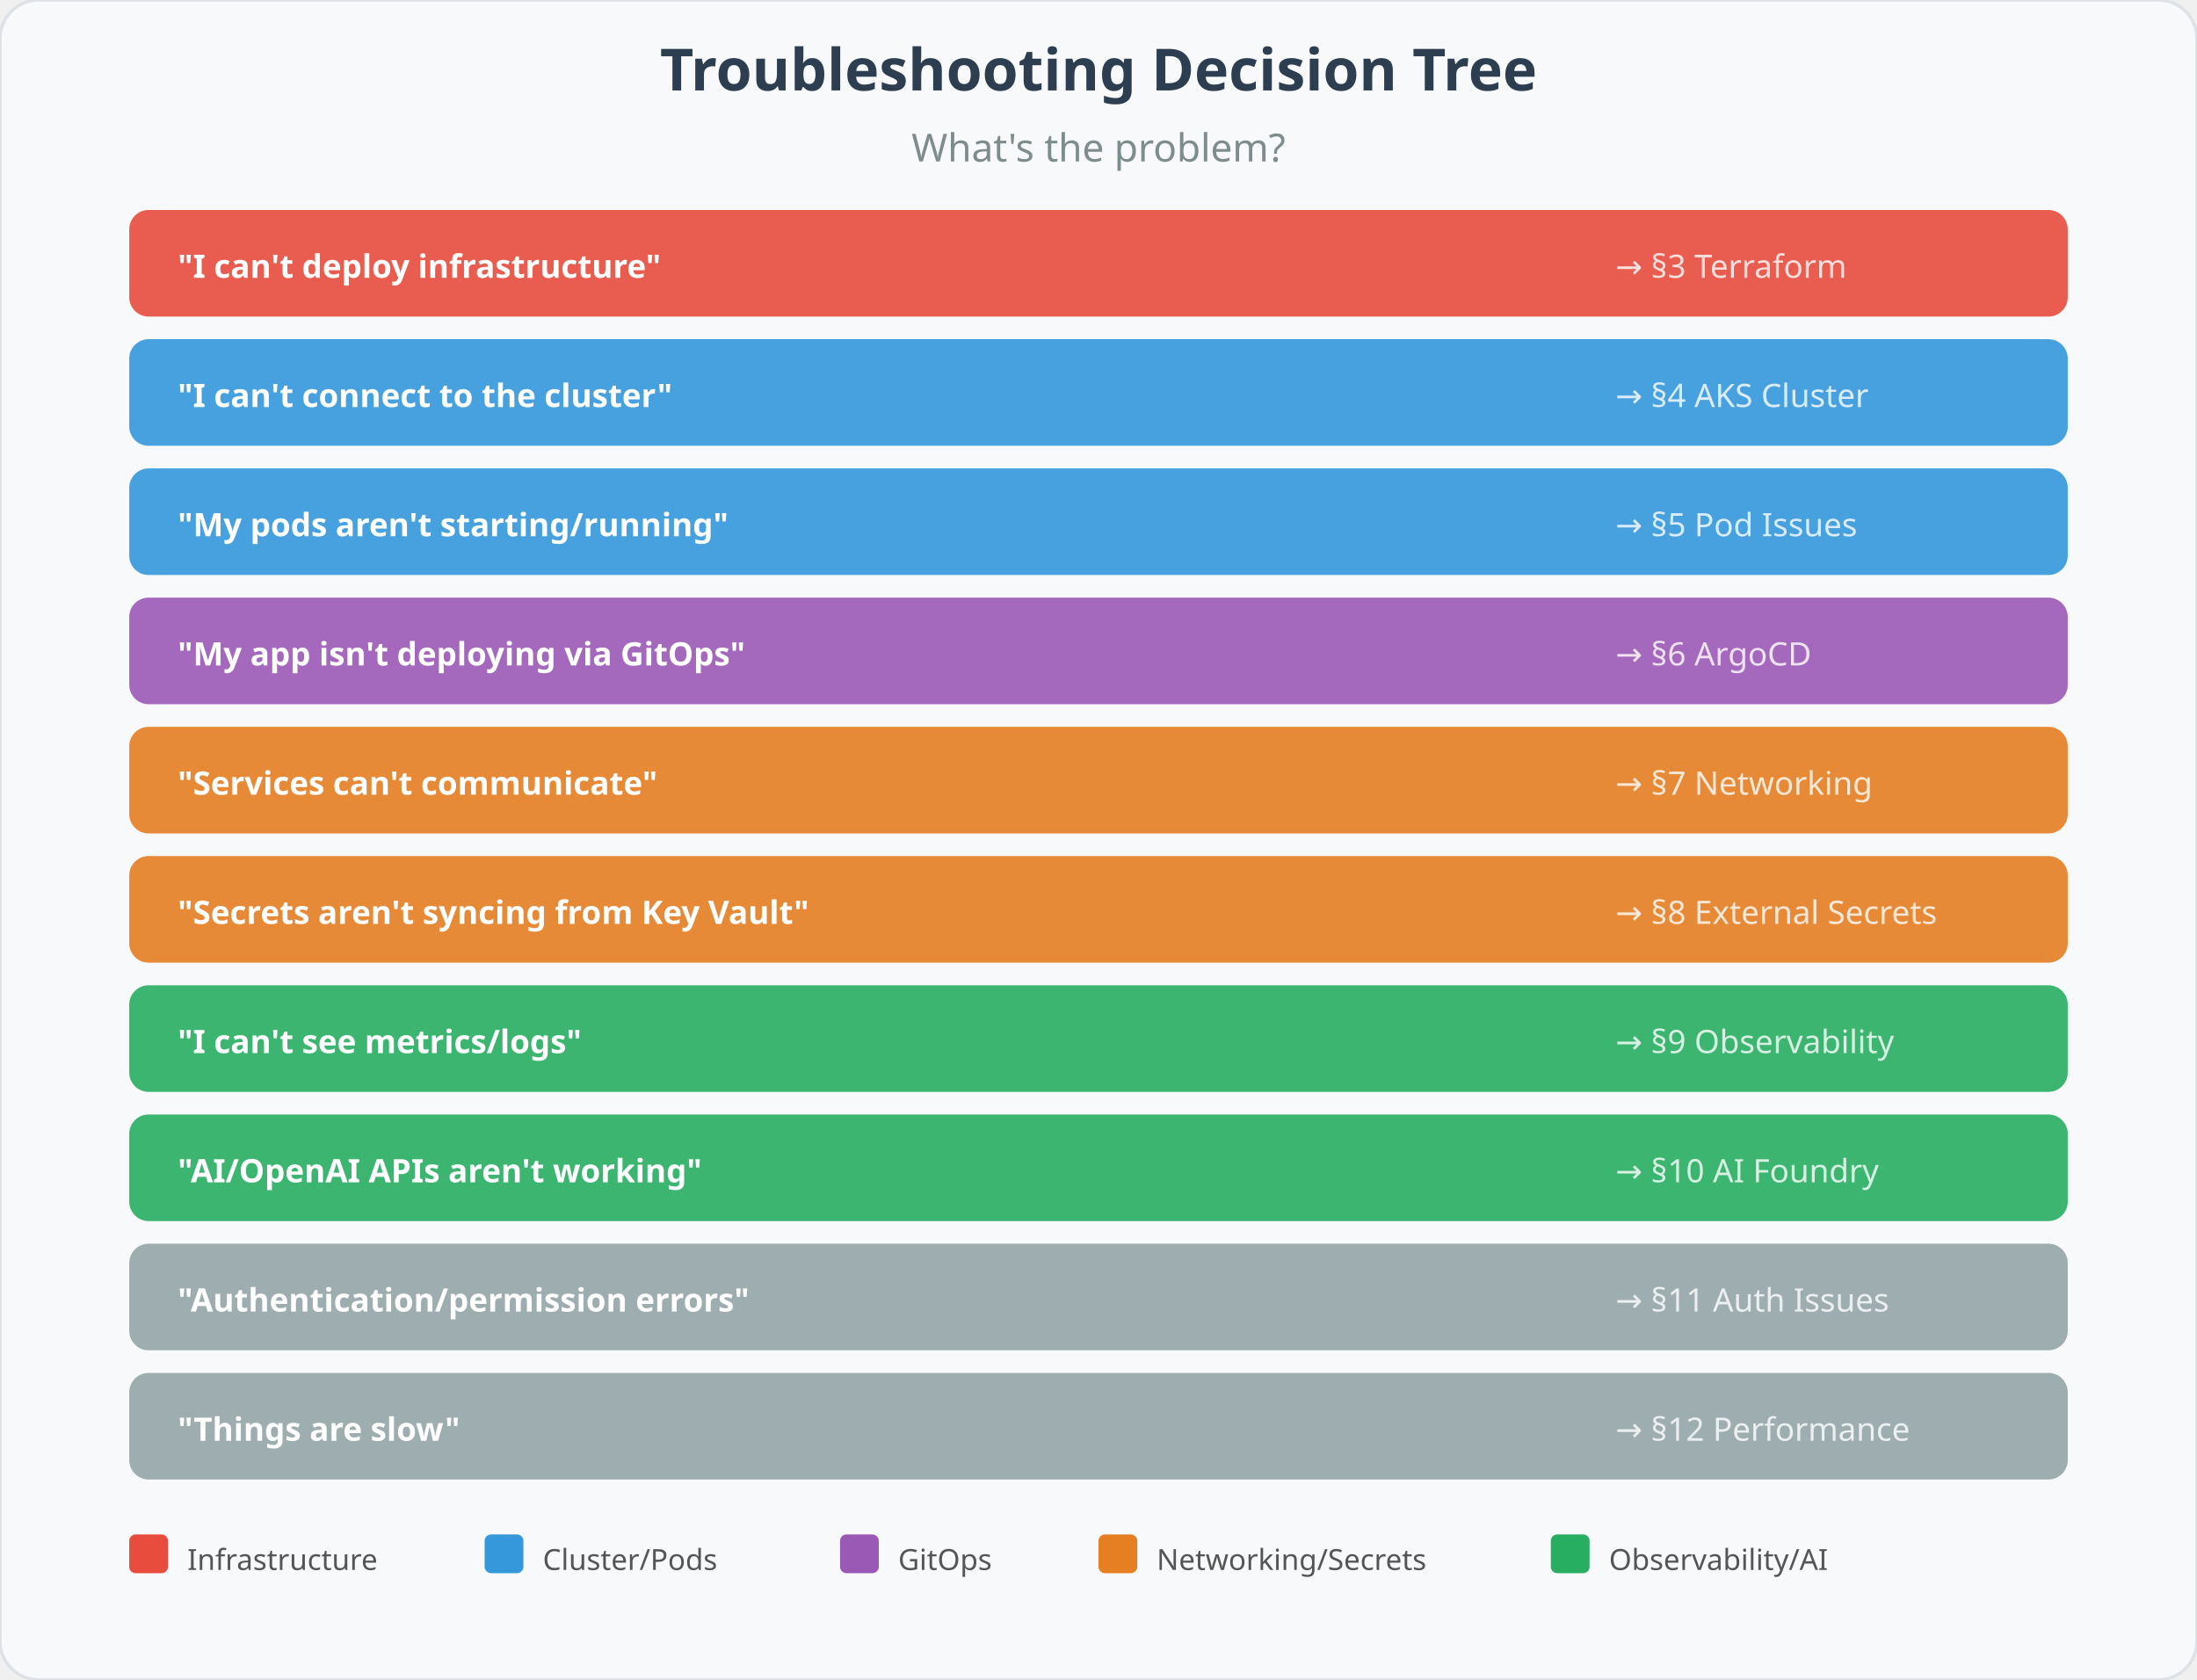
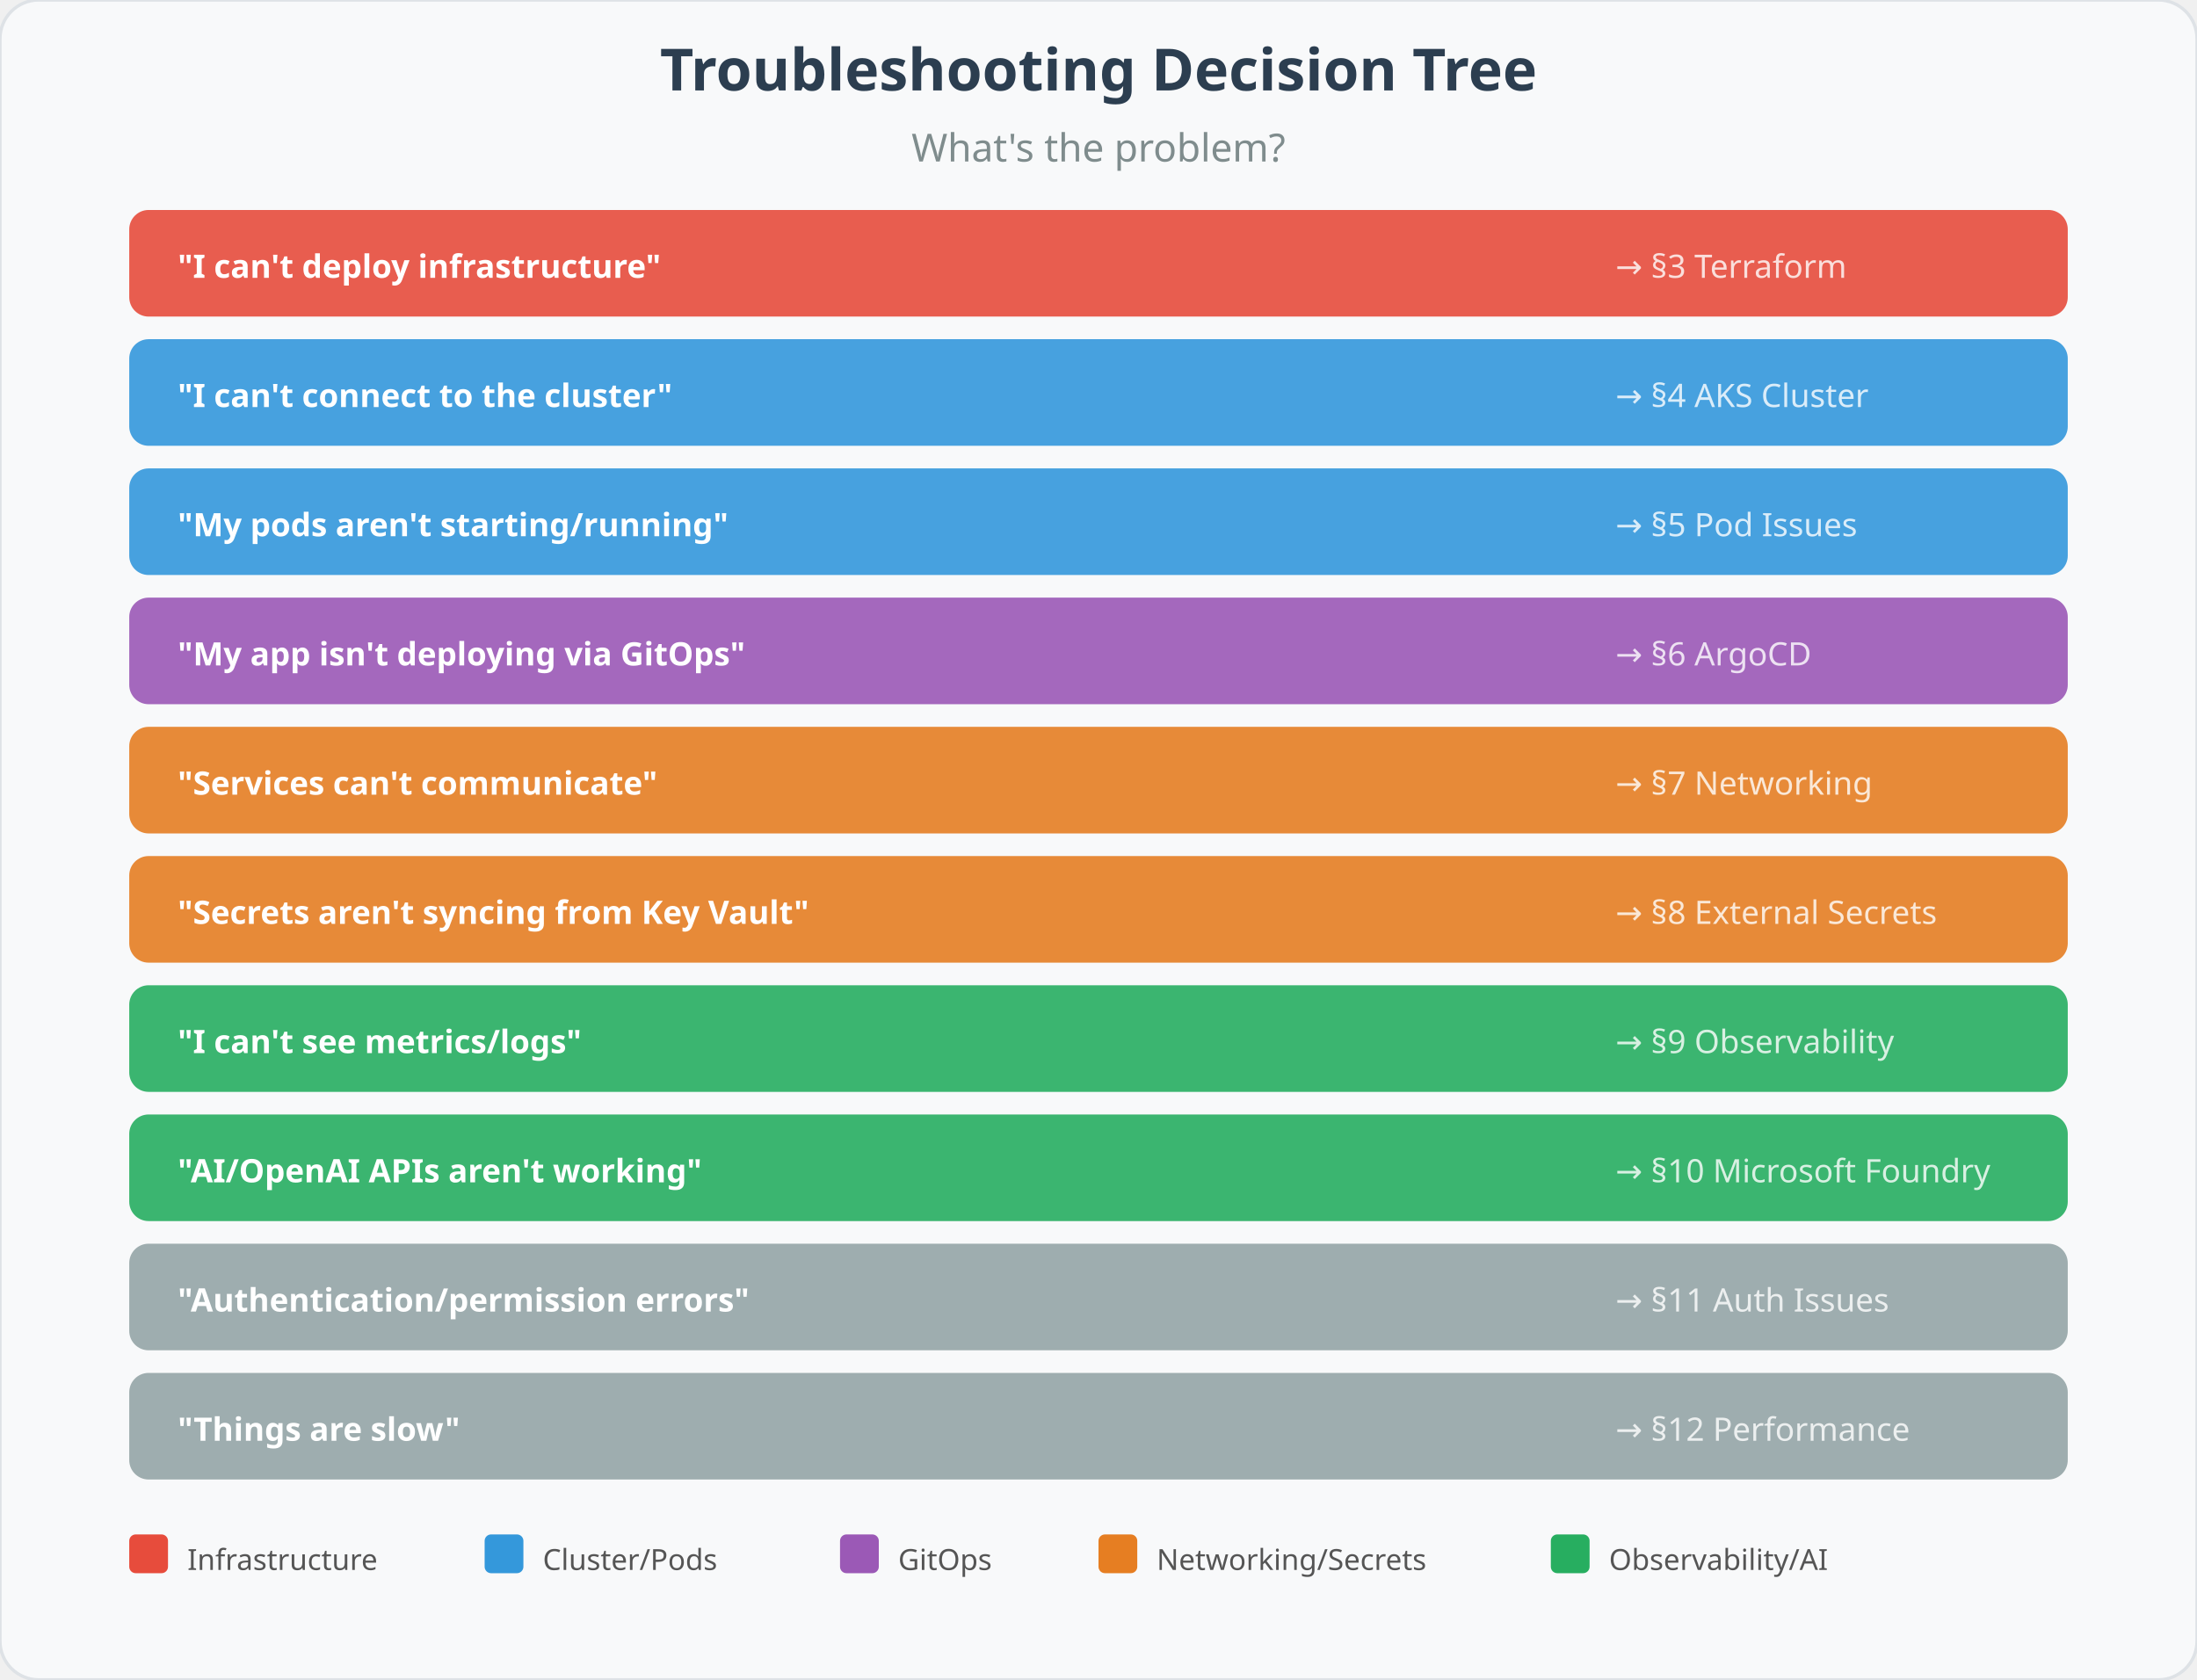
<svg xmlns="http://www.w3.org/2000/svg" viewBox="0 0 680 520" font-family="Segoe UI, sans-serif">
  <defs>
    <filter id="ds">
      <feDropShadow dx="2" dy="2" stdDeviation="3" flood-opacity="0.15" />
    </filter>
  </defs>
  <rect width="680" height="520" rx="12" fill="#f8f9fa" stroke="#dee2e6" />
  <text x="340" y="28" text-anchor="middle" font-size="18" font-weight="700" fill="#2c3e50">Troubleshooting Decision Tree</text>
  <text x="340" y="50" text-anchor="middle" font-size="12" fill="#7f8c8d">What's the problem?</text>
  <rect x="40" y="65" width="600" height="33" rx="6" fill="#e74c3c" opacity="0.9" />
  <text x="55" y="86" font-size="10" fill="#fff" font-weight="600">"I can't deploy infrastructure"</text>
  <text x="500" y="86" font-size="10" fill="rgba(255,255,255,0.8)">→ §3 Terraform</text>
  <rect x="40" y="105" width="600" height="33" rx="6" fill="#3498db" opacity="0.9" />
  <text x="55" y="126" font-size="10" fill="#fff" font-weight="600">"I can't connect to the cluster"</text>
  <text x="500" y="126" font-size="10" fill="rgba(255,255,255,0.8)">→ §4 AKS Cluster</text>
  <rect x="40" y="145" width="600" height="33" rx="6" fill="#3498db" opacity="0.9" />
  <text x="55" y="166" font-size="10" fill="#fff" font-weight="600">"My pods aren't starting/running"</text>
  <text x="500" y="166" font-size="10" fill="rgba(255,255,255,0.8)">→ §5 Pod Issues</text>
  <rect x="40" y="185" width="600" height="33" rx="6" fill="#9b59b6" opacity="0.9" />
  <text x="55" y="206" font-size="10" fill="#fff" font-weight="600">"My app isn't deploying via GitOps"</text>
  <text x="500" y="206" font-size="10" fill="rgba(255,255,255,0.8)">→ §6 ArgoCD</text>
  <rect x="40" y="225" width="600" height="33" rx="6" fill="#e67e22" opacity="0.9" />
  <text x="55" y="246" font-size="10" fill="#fff" font-weight="600">"Services can't communicate"</text>
  <text x="500" y="246" font-size="10" fill="rgba(255,255,255,0.8)">→ §7 Networking</text>
  <rect x="40" y="265" width="600" height="33" rx="6" fill="#e67e22" opacity="0.9" />
  <text x="55" y="286" font-size="10" fill="#fff" font-weight="600">"Secrets aren't syncing from Key Vault"</text>
  <text x="500" y="286" font-size="10" fill="rgba(255,255,255,0.8)">→ §8 External Secrets</text>
  <rect x="40" y="305" width="600" height="33" rx="6" fill="#27ae60" opacity="0.9" />
  <text x="55" y="326" font-size="10" fill="#fff" font-weight="600">"I can't see metrics/logs"</text>
  <text x="500" y="326" font-size="10" fill="rgba(255,255,255,0.8)">→ §9 Observability</text>
  <rect x="40" y="345" width="600" height="33" rx="6" fill="#27ae60" opacity="0.9" />
  <text x="55" y="366" font-size="10" fill="#fff" font-weight="600">"AI/OpenAI APIs aren't working"</text>
-   <text x="500" y="366" font-size="10" fill="rgba(255,255,255,0.8)">→ §10 AI Foundry</text>
+   <text x="500" y="366" font-size="10" fill="rgba(255,255,255,0.8)">→ §10 Microsoft Foundry</text>
  <rect x="40" y="385" width="600" height="33" rx="6" fill="#95a5a6" opacity="0.9" />
  <text x="55" y="406" font-size="10" fill="#fff" font-weight="600">"Authentication/permission errors"</text>
  <text x="500" y="406" font-size="10" fill="rgba(255,255,255,0.8)">→ §11 Auth Issues</text>
  <rect x="40" y="425" width="600" height="33" rx="6" fill="#95a5a6" opacity="0.9" />
  <text x="55" y="446" font-size="10" fill="#fff" font-weight="600">"Things are slow"</text>
  <text x="500" y="446" font-size="10" fill="rgba(255,255,255,0.8)">→ §12 Performance</text>
  <rect x="40" y="475" width="12" height="12" rx="2" fill="#e74c3c" />
  <text x="58" y="486" font-size="9" fill="#555">Infrastructure</text>
  <rect x="150" y="475" width="12" height="12" rx="2" fill="#3498db" />
  <text x="168" y="486" font-size="9" fill="#555">Cluster/Pods</text>
  <rect x="260" y="475" width="12" height="12" rx="2" fill="#9b59b6" />
  <text x="278" y="486" font-size="9" fill="#555">GitOps</text>
  <rect x="340" y="475" width="12" height="12" rx="2" fill="#e67e22" />
  <text x="358" y="486" font-size="9" fill="#555">Networking/Secrets</text>
  <rect x="480" y="475" width="12" height="12" rx="2" fill="#27ae60" />
  <text x="498" y="486" font-size="9" fill="#555">Observability/AI</text>
</svg>
